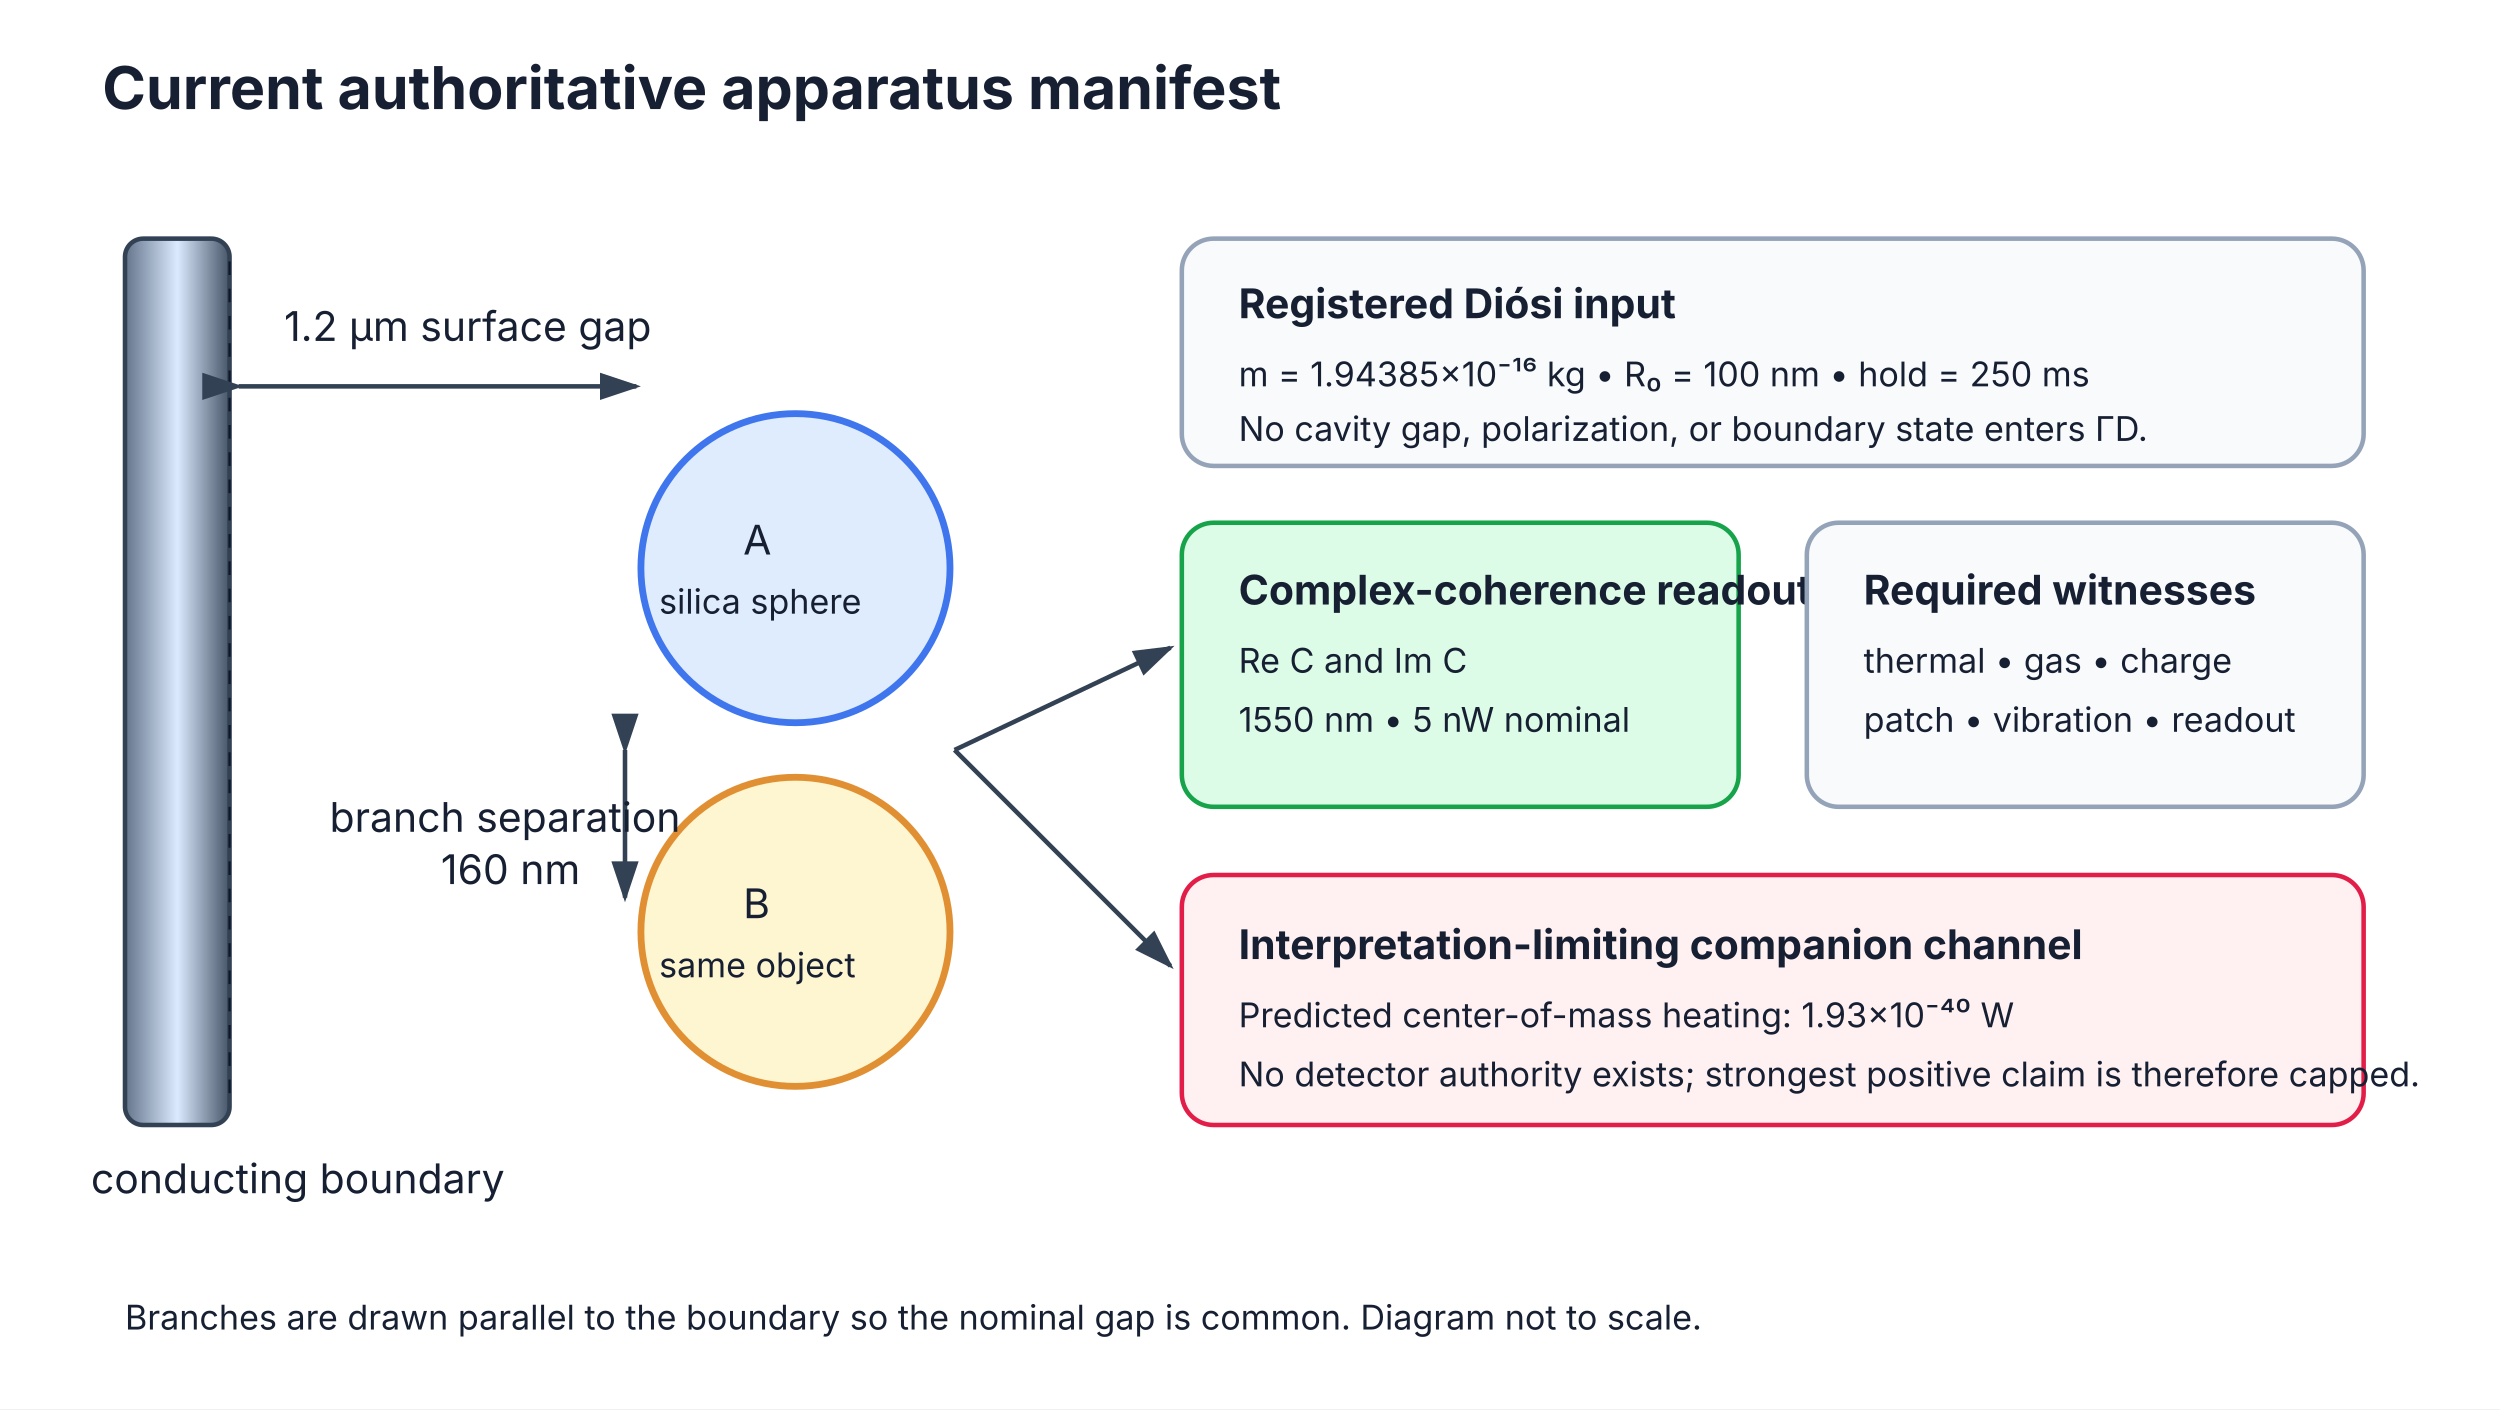
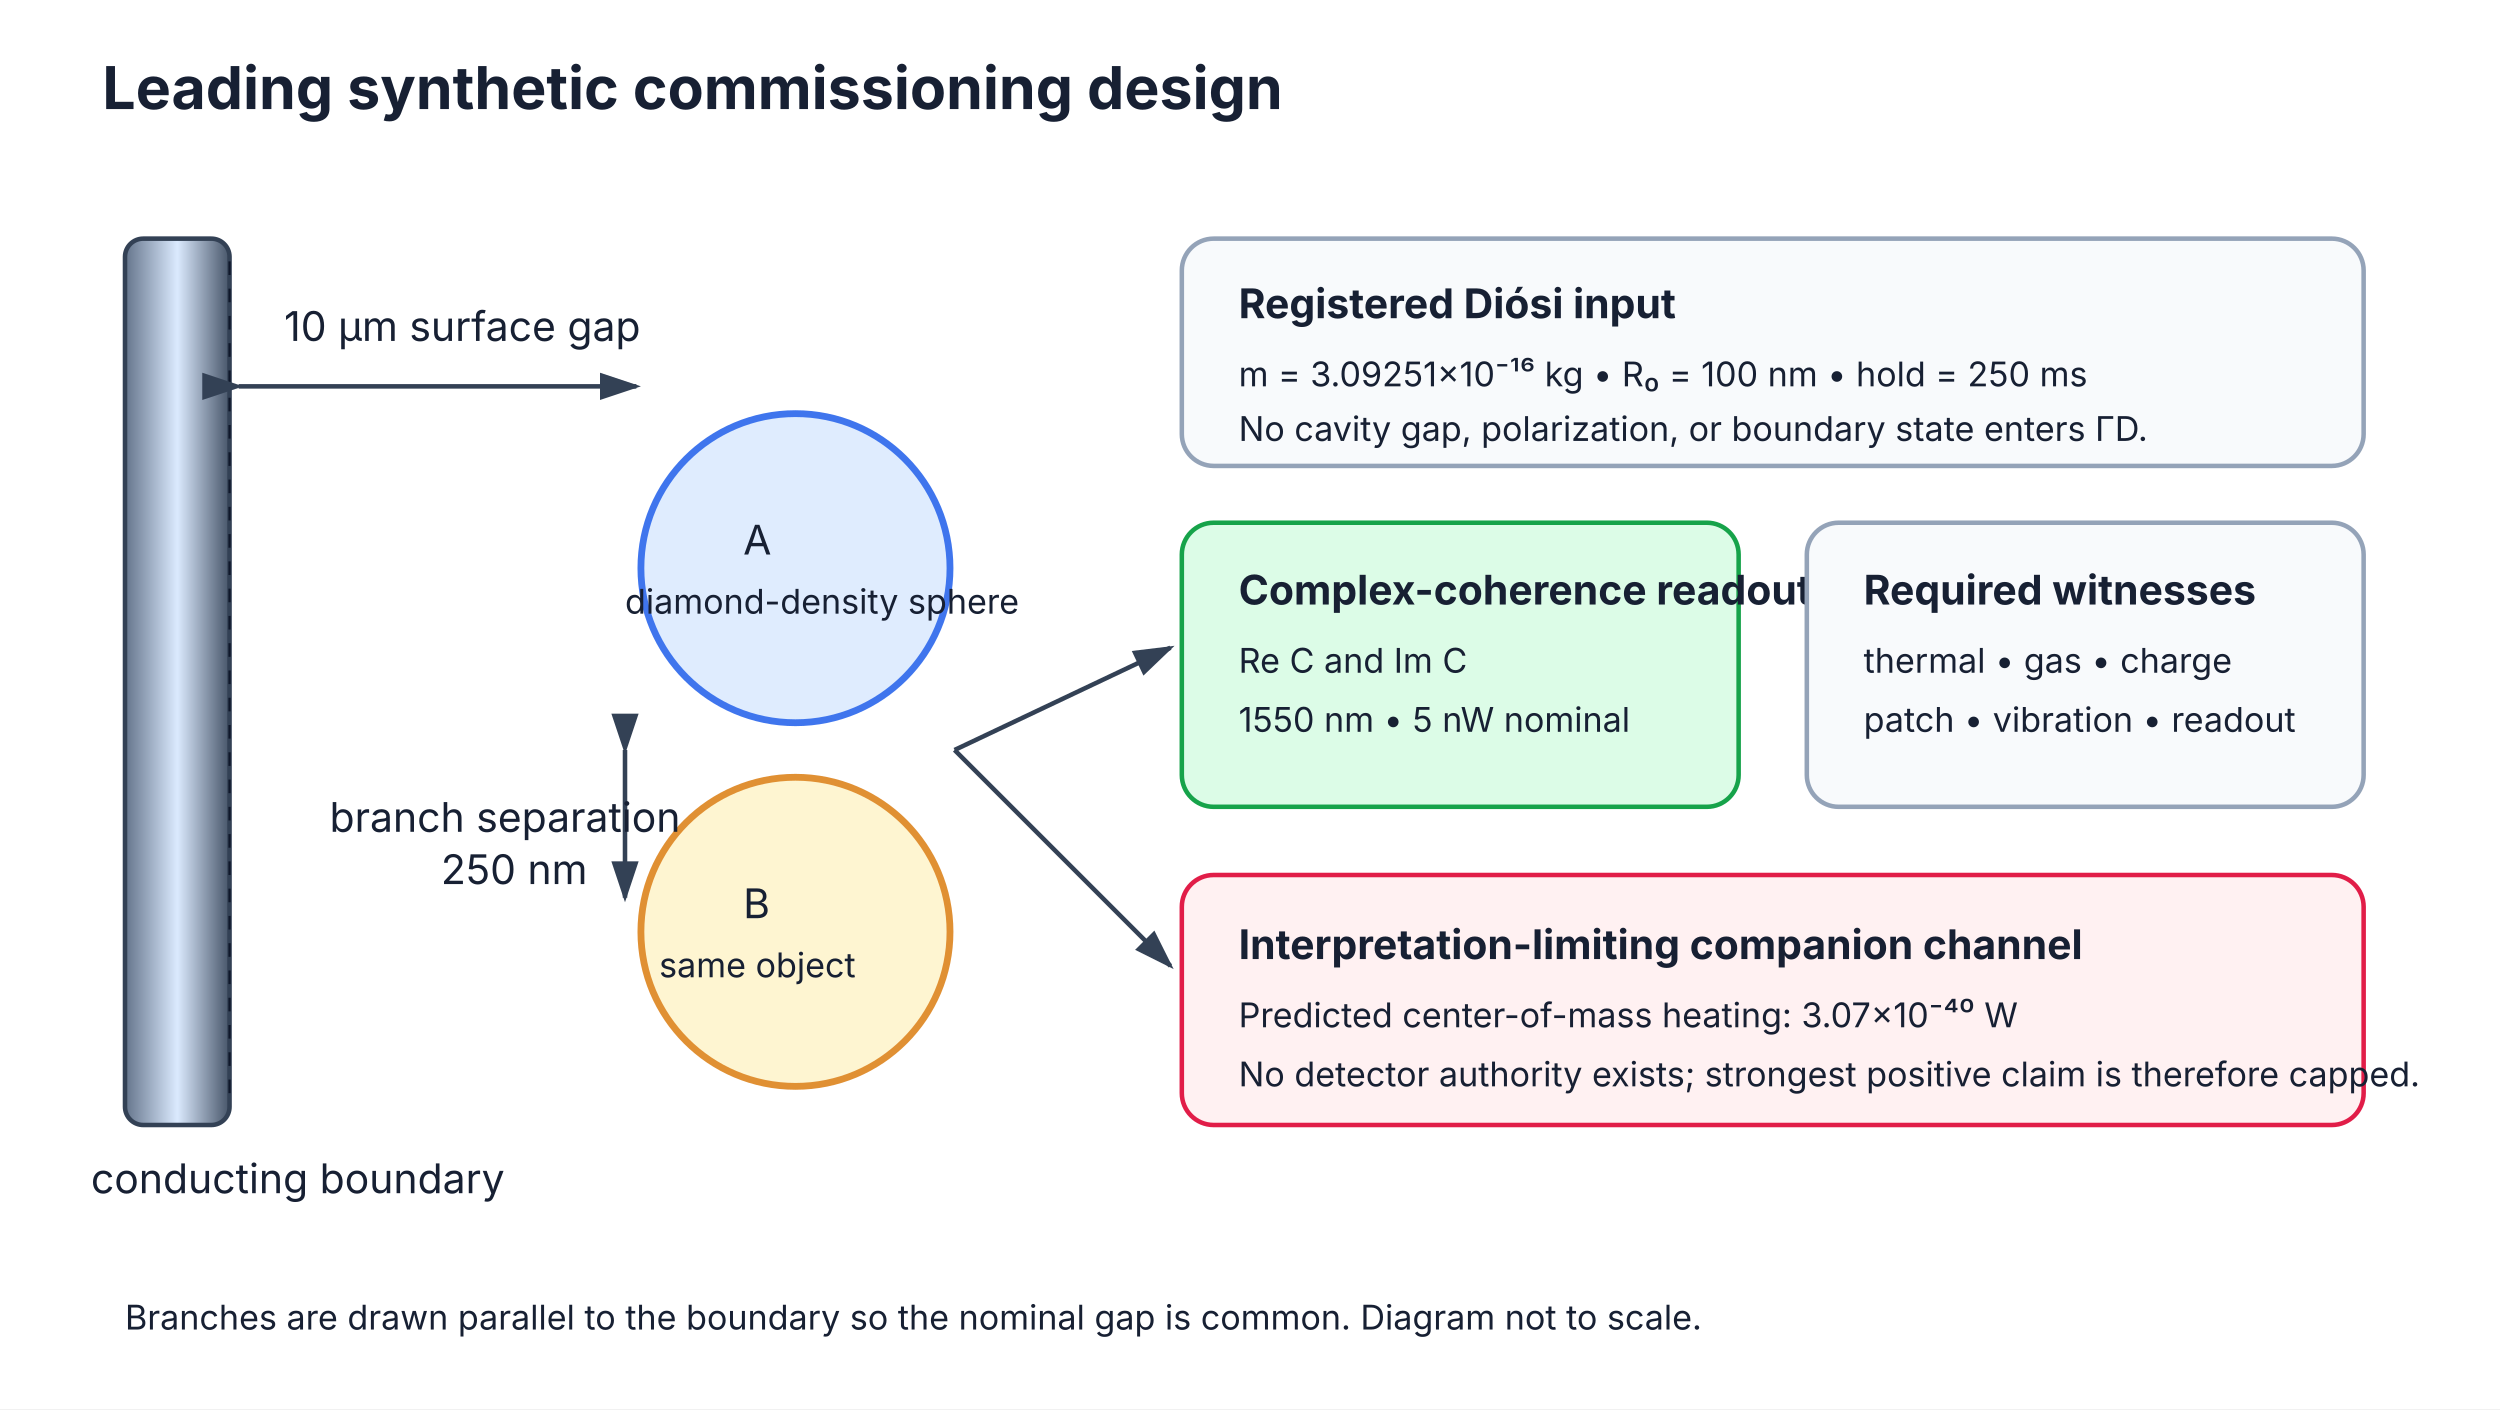
<svg xmlns="http://www.w3.org/2000/svg" width="1100" height="620" viewBox="0 0 1100 620" role="img" aria-labelledby="title desc">
  <defs>
    <linearGradient id="plate" x1="0" x2="1">
      <stop stop-color="#64748b" />
      <stop offset="0.5" stop-color="#dbeafe" />
      <stop offset="1" stop-color="#475569" />
    </linearGradient>
    <marker id="arrow" markerWidth="10" markerHeight="10" refX="8" refY="3" orient="auto">
      <path d="M0,0 L9,3 L0,6 Z" fill="#334155" />
    </marker>
    <style>
      text{font-family:Inter,Arial,sans-serif;fill:#172033}.h{font-size:26px;font-weight:700}.l{font-size:18px}.s{font-size:15px}.box{fill:#f8fafc;stroke:#94a3b8;stroke-width:2}.blue{fill:#dbeafe;stroke:#2563eb;stroke-width:3}.amber{fill:#fef3c7;stroke:#d97706;stroke-width:3}.green{fill:#dcfce7;stroke:#16a34a;stroke-width:2}
    </style>
  </defs>
  <rect width="1100" height="620" fill="#ffffff" />
-   <text x="45" y="48" class="h">Current authoritative apparatus manifest</text>
+   <text x="45" y="48" class="h">Leading synthetic commissioning design</text>
  <rect x="55" y="105" width="46" height="390" rx="8" fill="url(#plate)" stroke="#334155" stroke-width="2" />
  <text x="40" y="525" class="l">conducting boundary</text>
  <line x1="101" y1="115" x2="101" y2="487" stroke="#0f172a" stroke-dasharray="6 6" />
  <circle cx="350" cy="250" r="68" class="blue" opacity="0.88" />
  <circle cx="350" cy="410" r="68" class="amber" opacity="0.82" />
  <text x="327" y="244" class="l">A</text>
  <text x="327" y="404" class="l">B</text>
-   <text x="290" y="270" class="s">silica sphere</text>
+   <text x="275" y="270" class="s">diamond-density sphere</text>
  <text x="290" y="430" class="s">same object</text>
  <line x1="275" y1="330" x2="275" y2="395" stroke="#334155" stroke-width="2" marker-start="url(#arrow)" marker-end="url(#arrow)" />
  <text x="145" y="366" class="l">branch separation</text>
-   <text x="194" y="389" class="l">160 nm</text>
+   <text x="194" y="389" class="l">250 nm</text>
  <line x1="105" y1="170" x2="280" y2="170" stroke="#334155" stroke-width="2" marker-start="url(#arrow)" marker-end="url(#arrow)" />
-   <text x="125" y="150" class="l">1.2 μm surface gap</text>
+   <text x="125" y="150" class="l">10 μm surface gap</text>
  <rect x="520" y="105" width="520" height="100" rx="14" class="box" />
  <text x="545" y="140" class="l" font-weight="700">Registered Diósi input</text>
-   <text x="545" y="170" class="s">m = 1.94385×10⁻¹⁶ kg  •  R₀ = 100 nm  •  hold = 250 ms</text>
+   <text x="545" y="170" class="s">m = 3.09251×10⁻¹⁶ kg  •  R₀ = 100 nm  •  hold = 250 ms</text>
  <text x="545" y="194" class="s">No cavity gap, polarization, or boundary state enters ΓD.</text>
  <rect x="520" y="230" width="245" height="125" rx="14" class="green" />
  <text x="545" y="266" class="l" font-weight="700">Complex-coherence readout</text>
  <text x="545" y="296" class="s">Re C and Im C</text>
  <text x="545" y="322" class="s">1550 nm • 5 nW nominal</text>
  <rect x="795" y="230" width="245" height="125" rx="14" class="box" />
  <text x="820" y="266" class="l" font-weight="700">Required witnesses</text>
  <text x="820" y="296" class="s">thermal • gas • charge</text>
  <text x="820" y="322" class="s">patch • vibration • readout</text>
  <rect x="520" y="385" width="520" height="110" rx="14" fill="#fff1f2" stroke="#e11d48" stroke-width="2" />
  <text x="545" y="422" class="l" font-weight="700">Interpretation-limiting companion channel</text>
-   <text x="545" y="452" class="s">Predicted center-of-mass heating: 1.93×10⁻⁴⁰ W</text>
+   <text x="545" y="452" class="s">Predicted center-of-mass heating: 3.07×10⁻⁴⁰ W</text>
  <text x="545" y="478" class="s">No detector authority exists; strongest positive claim is therefore capped.</text>
  <line x1="420" y1="330" x2="515" y2="285" stroke="#334155" stroke-width="2" marker-end="url(#arrow)" />
  <line x1="420" y1="330" x2="515" y2="425" stroke="#334155" stroke-width="2" marker-end="url(#arrow)" />
  <text x="55" y="585" class="s">Branches are drawn parallel to the boundary so the nominal gap is common. Diagram not to scale.</text>
</svg>
